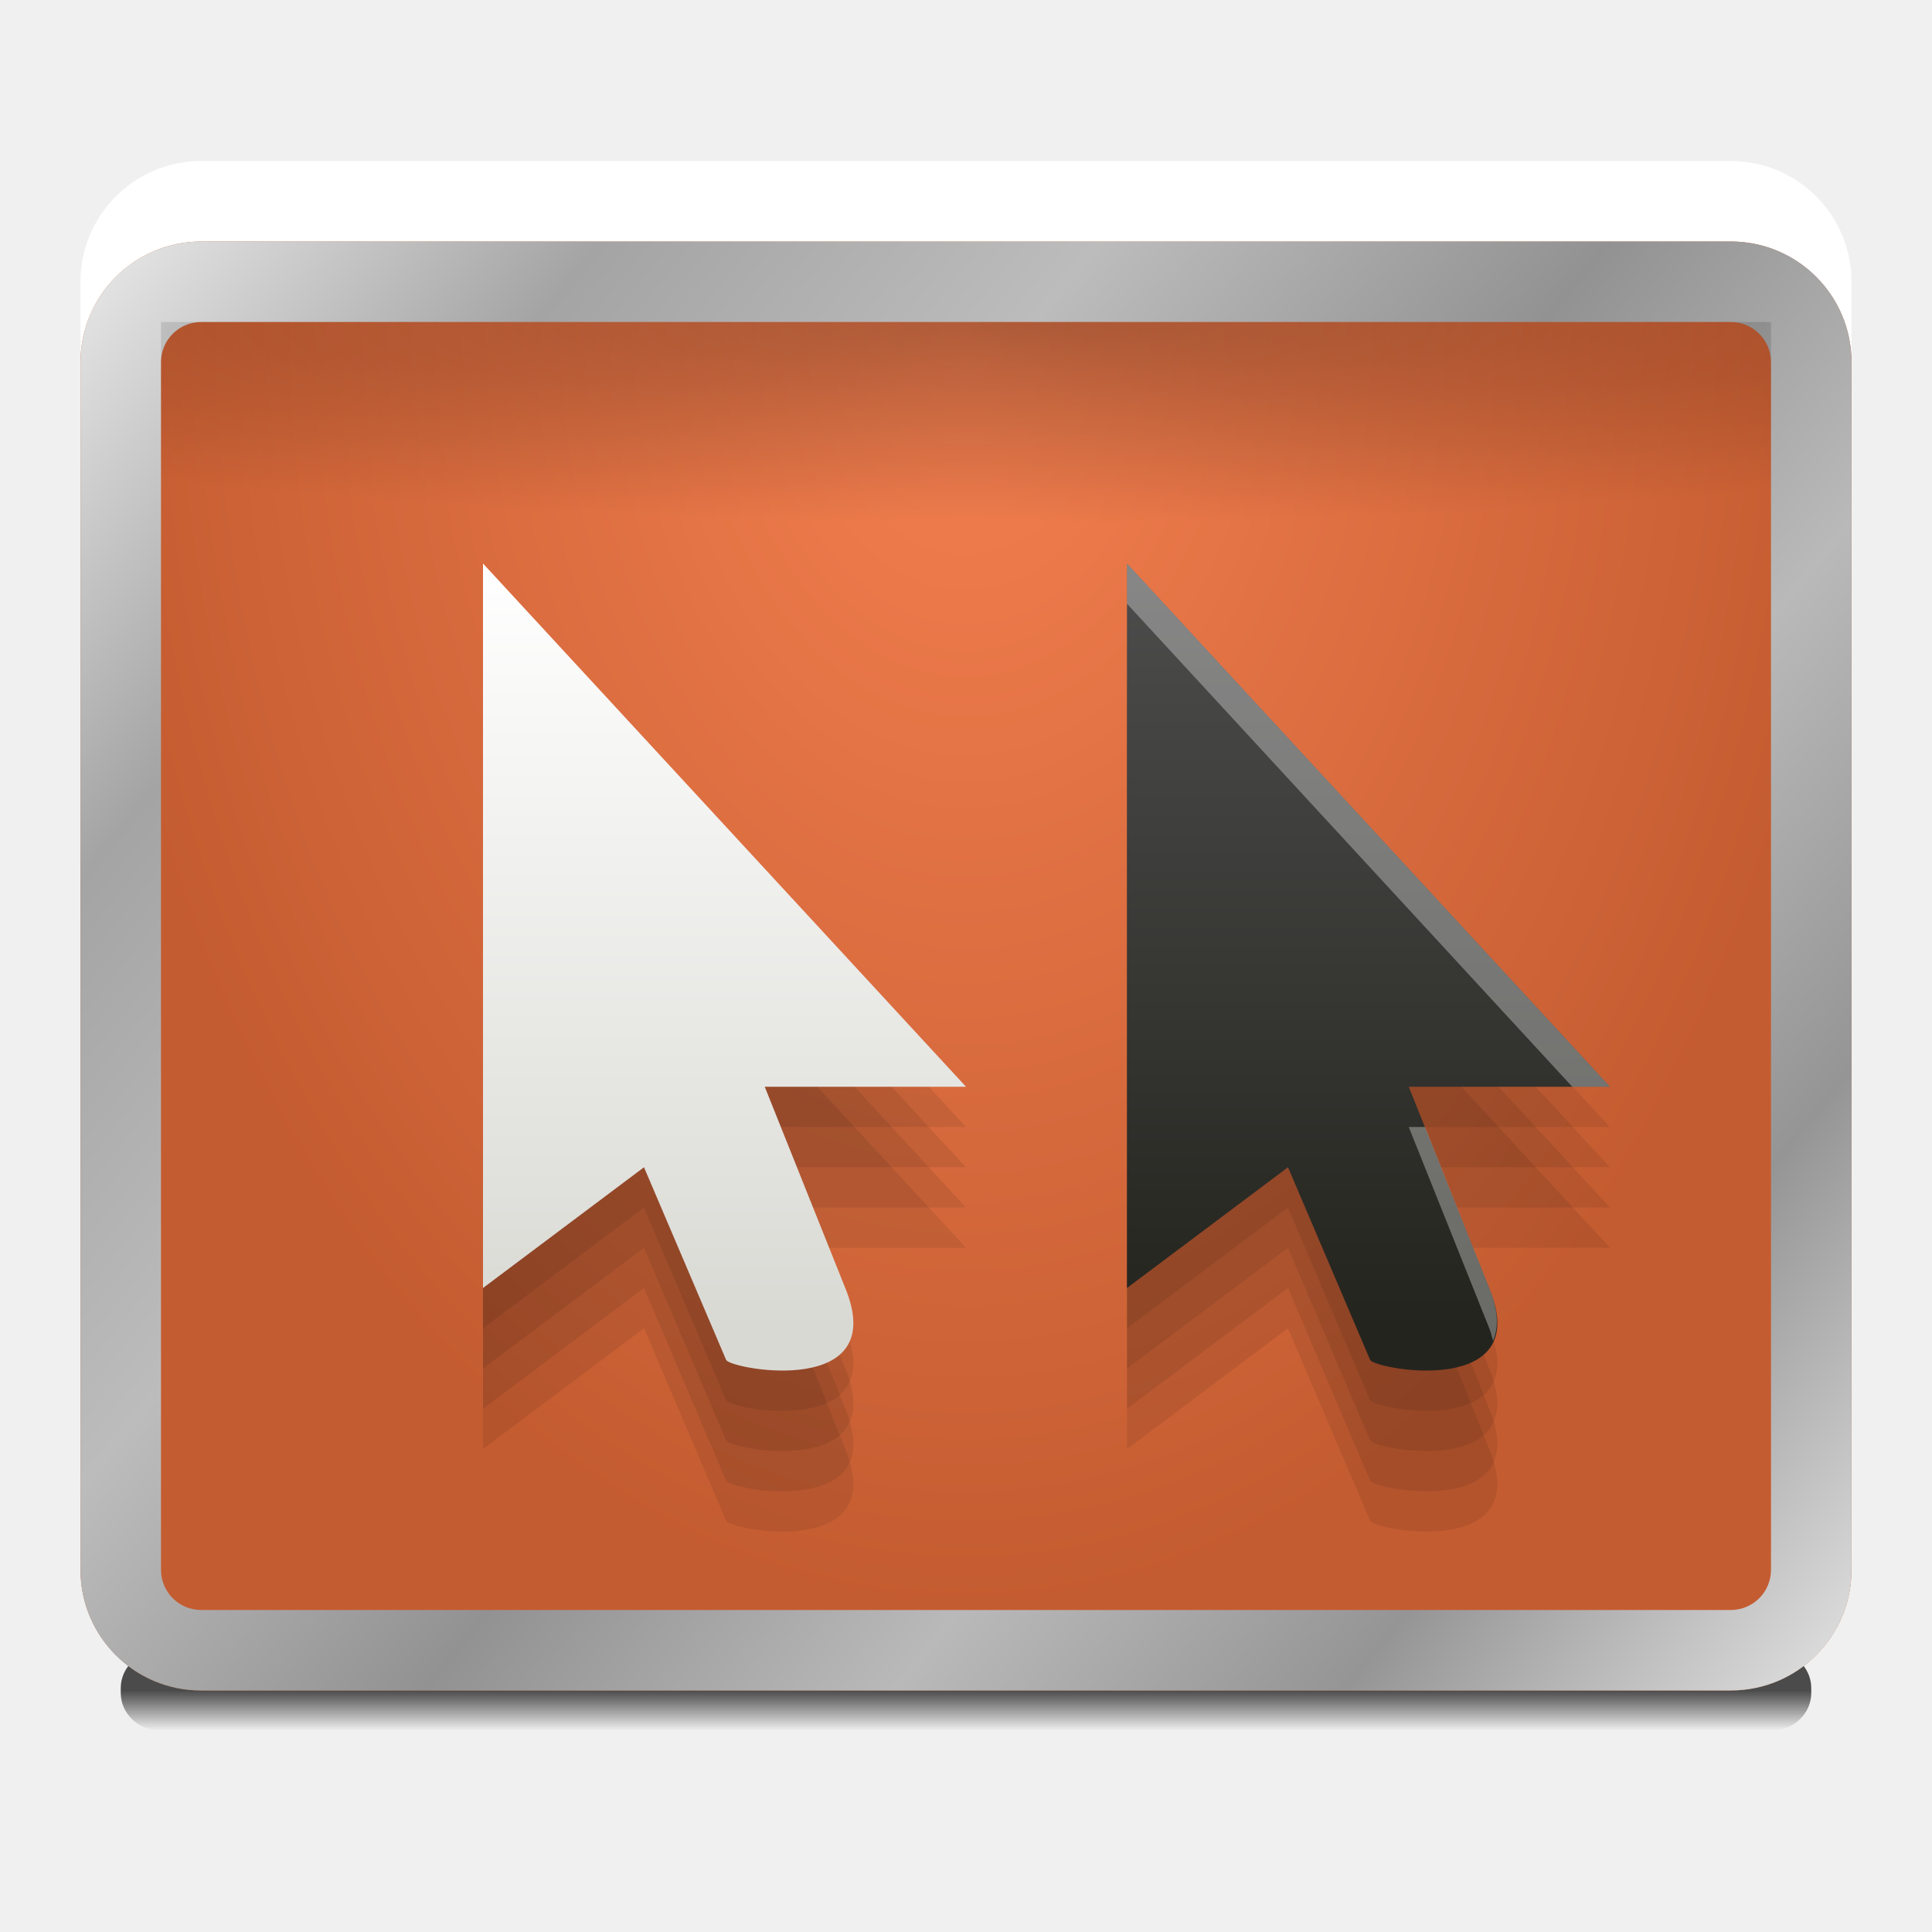
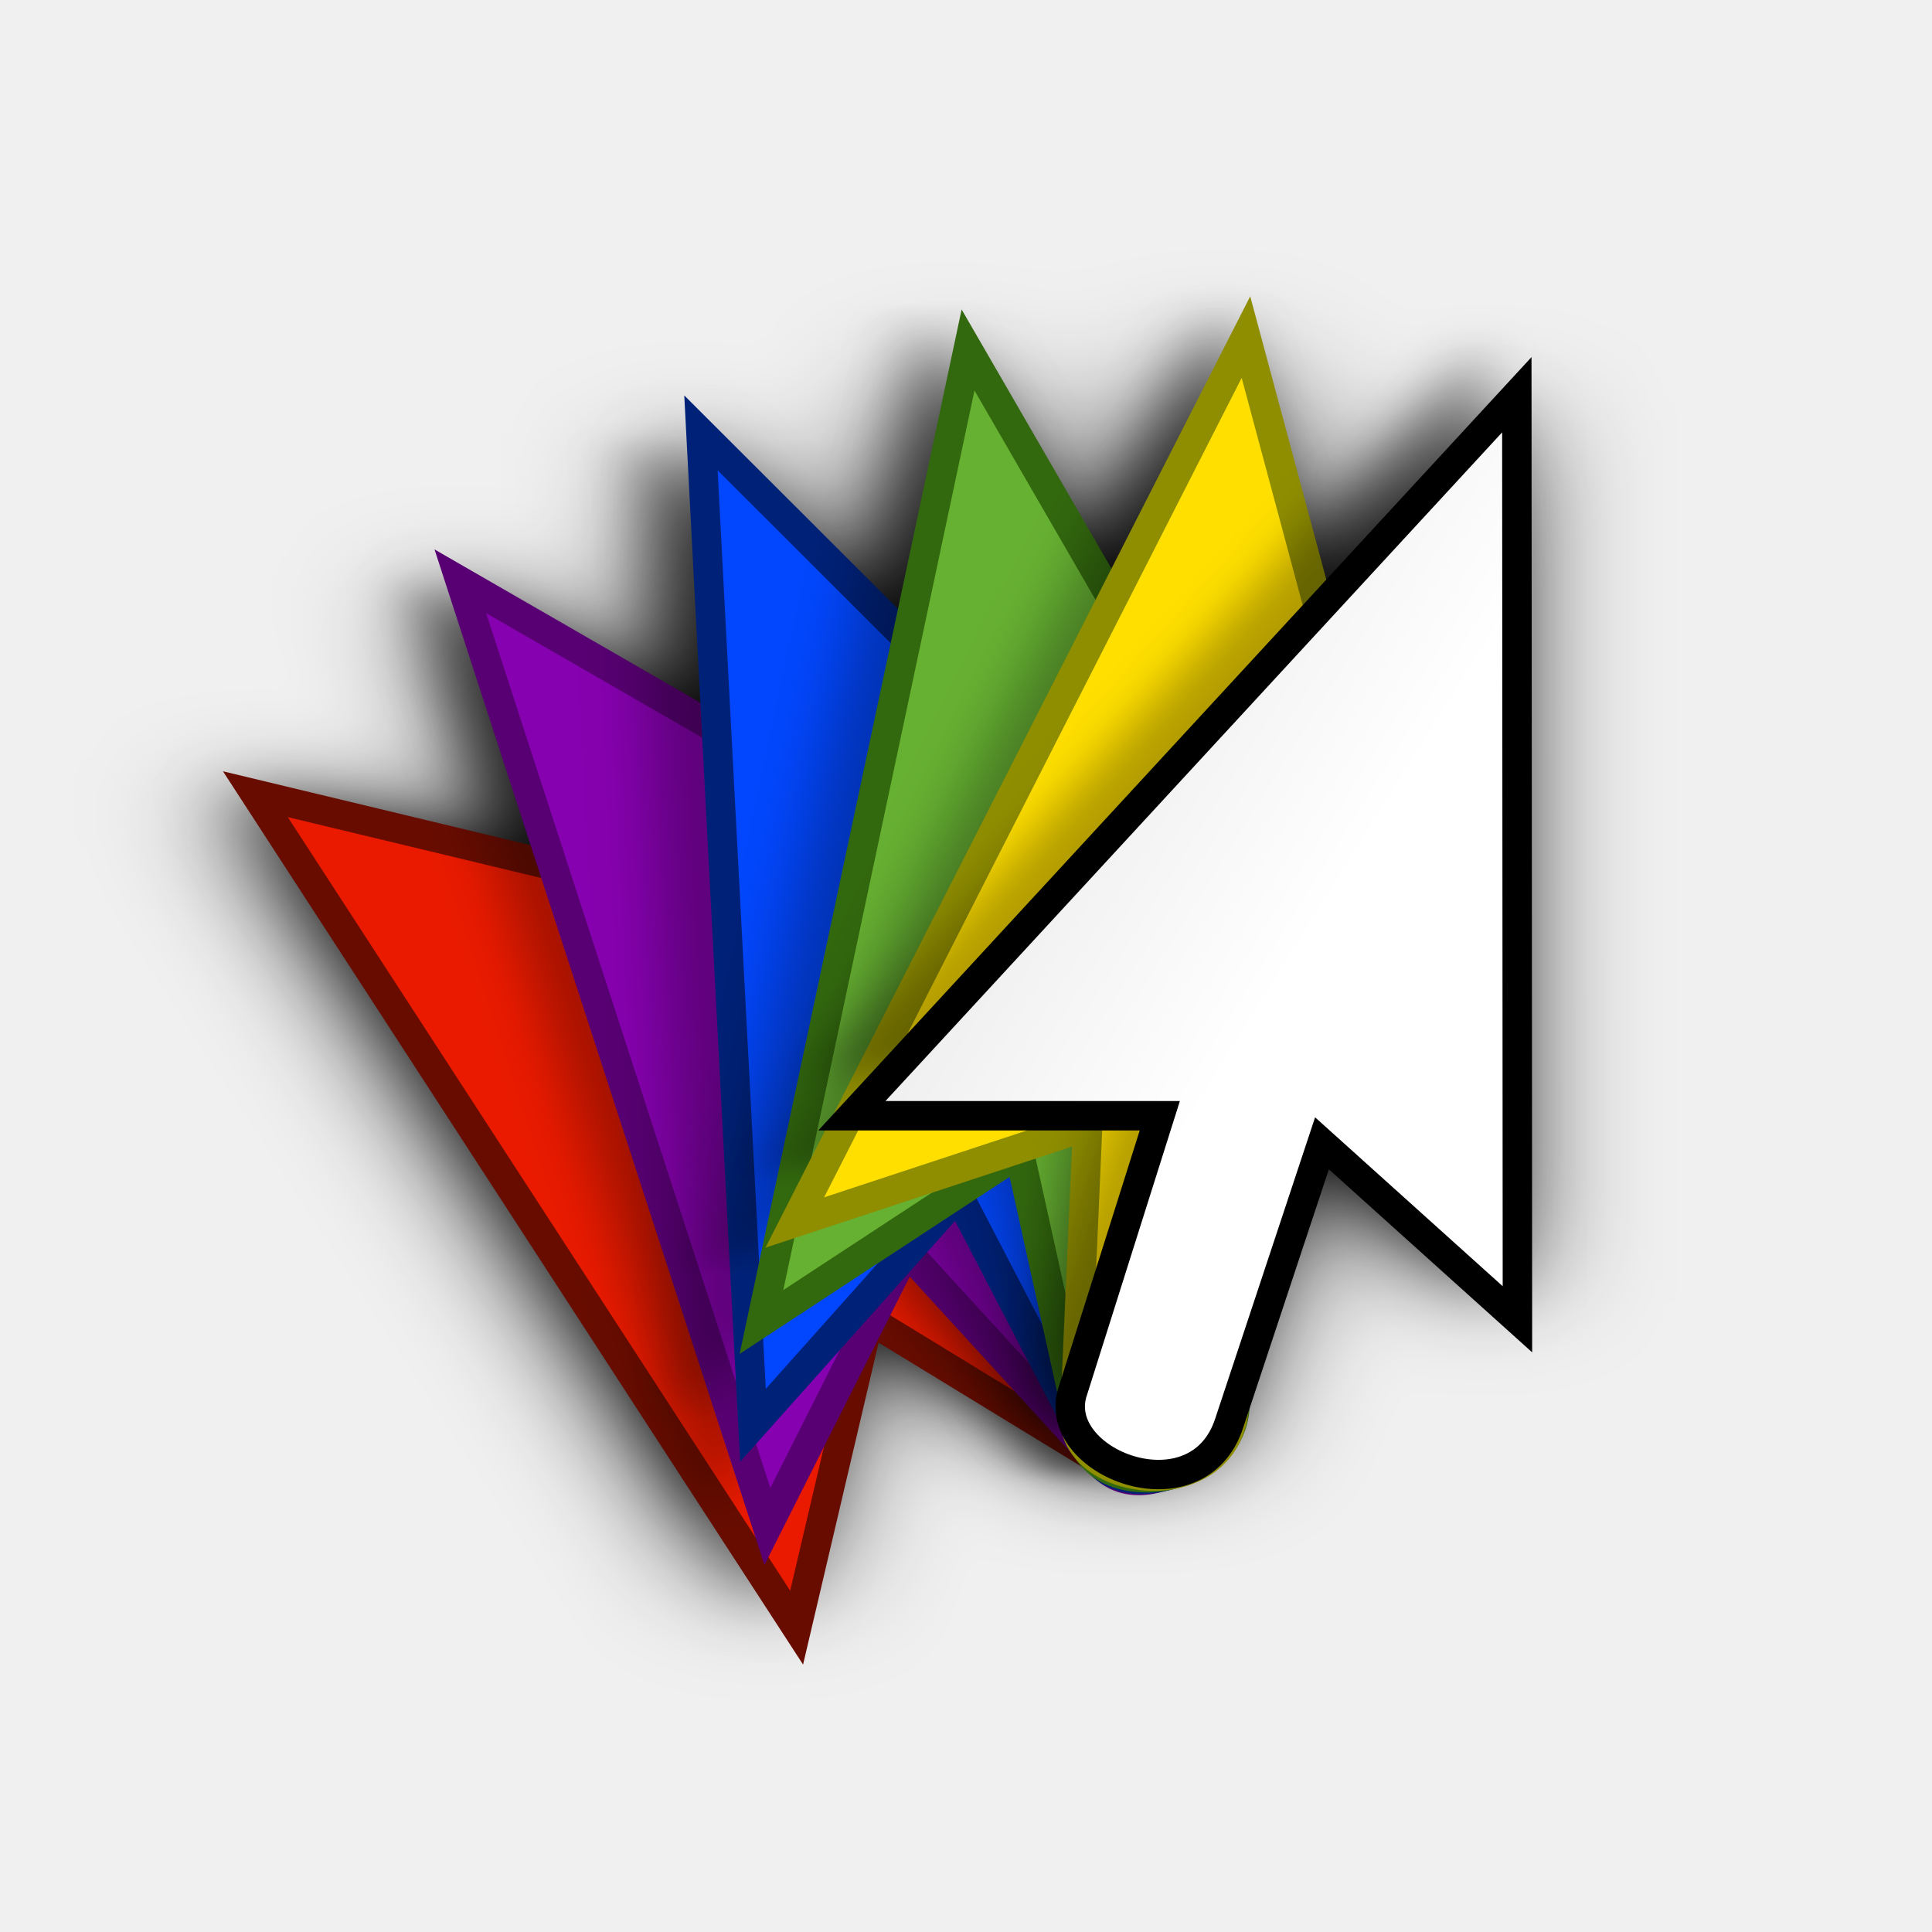
<svg xmlns="http://www.w3.org/2000/svg" xmlns:xlink="http://www.w3.org/1999/xlink" width="48" height="48" id="svg2985" version="1.1">
  <defs id="defs2987">
-     <linearGradient id="linearGradient3870">
-       <stop id="stop3872" offset="0" style="stop-color:#24241e;stop-opacity:1" />
-       <stop id="stop3874" offset="1" style="stop-color:#4d4d4d;stop-opacity:1" />
+     <linearGradient id="linearGradient3804">
+       <stop style="stop-color:#ffffff;stop-opacity:1;" offset="0" id="stop3806" />
+       <stop id="stop3815" offset="1" style="stop-color:#bfbfbf;stop-opacity:1;" />
    </linearGradient>
-     <linearGradient id="linearGradient3832">
-       <stop style="stop-color:#d9d9d4;stop-opacity:1" offset="0" id="stop3834" />
-       <stop style="stop-color:#ffffff;stop-opacity:1" offset="1" id="stop3836" />
+     <linearGradient id="linearGradient3826">
+       <stop style="stop-color:#0247fe;stop-opacity:1;" offset="0" id="stop3828" />
+       <stop id="stop3836" offset="1" style="stop-color:#0135be;stop-opacity:1;" />
    </linearGradient>
-     <linearGradient id="linearGradient3809">
-       <stop style="stop-color:#f58050;stop-opacity:1" offset="0" id="stop3811" />
-       <stop style="stop-color:#c45c31;stop-opacity:1" offset="1" id="stop3813" />
+     <linearGradient id="linearGradient3814">
+       <stop style="stop-color:#fe2712;stop-opacity:1;" offset="0" id="stop3816" />
+       <stop id="stop3824" offset="1" style="stop-color:#be1d0d;stop-opacity:1;" />
    </linearGradient>
-     <linearGradient id="linearGradient3927-5">
-       <stop id="stop3929-2" offset="0" style="stop-color:#eaeaea;stop-opacity:1" />
-       <stop style="stop-color:#a4a4a4;stop-opacity:1" offset="0.176" id="stop3931-3" />
-       <stop style="stop-color:#bcbcbc;stop-opacity:1" offset="0.345" id="stop3933-0" />
-       <stop style="stop-color:#929292;stop-opacity:1" offset="0.517" id="stop3935-3" />
-       <stop id="stop3937-3" offset="0.676" style="stop-color:#b9b9b9;stop-opacity:1" />
-       <stop style="stop-color:#959595;stop-opacity:1" offset="0.828" id="stop3939-5" />
-       <stop id="stop3941-0" offset="1" style="stop-color:#e3e3e3;stop-opacity:1" />
+     <linearGradient id="linearGradient3802">
+       <stop style="stop-color:#fefe33;stop-opacity:1;" offset="0" id="stop3804" />
+       <stop id="stop3812" offset="1" style="stop-color:#bebe26;stop-opacity:1;" />
    </linearGradient>
-     <linearGradient id="linearGradient4030-7">
-       <stop style="stop-color:#000000;stop-opacity:1;" offset="0" id="stop4032-1" />
-       <stop style="stop-color:#000000;stop-opacity:0;" offset="1" id="stop4034-3" />
+     <linearGradient id="linearGradient3790">
+       <stop style="stop-color:#ff6b00;stop-opacity:1;" offset="0" id="stop3792" />
+       <stop id="stop3838" offset="1" style="stop-color:#df5d00;stop-opacity:1;" />
    </linearGradient>
-     <linearGradient xlink:href="#linearGradient3927-5" id="linearGradient3284" gradientUnits="userSpaceOnUse" gradientTransform="translate(0,17)" x1="2" y1="5" x2="46" y2="41" />
-     <linearGradient xlink:href="#linearGradient4030-7" id="linearGradient3291" gradientUnits="userSpaceOnUse" gradientTransform="translate(2,13)" x1="6" y1="45" x2="6" y2="46" />
-     <linearGradient id="linearGradient3981-8">
-       <stop style="stop-color:#000000;stop-opacity:0.284" offset="0" id="stop3983-8" />
-       <stop style="stop-color:#000000;stop-opacity:0;" offset="1" id="stop3985-4" />
-     </linearGradient>
-     <radialGradient r="17" fy="26.3" fx="14.75" cy="26.3" cx="14.75" gradientTransform="matrix(1.6938162e-5,0.2941176,-2.048443,0,79.05022,19.66177)" gradientUnits="userSpaceOnUse" id="radialGradient3308" xlink:href="#linearGradient3981-8" />
-     <linearGradient xlink:href="#linearGradient3870" id="linearGradient3841" x1="17" y1="49" x2="17" y2="30" gradientUnits="userSpaceOnUse" gradientTransform="translate(16,-17)" />
-     <radialGradient xlink:href="#linearGradient3809" id="radialGradient3845" cx="24" cy="20.444" fx="24" fy="20.444" r="22" gradientTransform="matrix(-1.2793987e-8,1.454545,-1,0,44.44445,-10.90909)" gradientUnits="userSpaceOnUse" />
-     <linearGradient xlink:href="#linearGradient3832" id="linearGradient3866" gradientUnits="userSpaceOnUse" x1="17" y1="49" x2="17" y2="30" gradientTransform="translate(1,0)" />
-     <linearGradient xlink:href="#linearGradient3870" id="linearGradient3813" gradientUnits="userSpaceOnUse" gradientTransform="translate(17,0)" x1="17" y1="49" x2="17" y2="30" />
-     <linearGradient xlink:href="#linearGradient3870" id="linearGradient3817" gradientUnits="userSpaceOnUse" gradientTransform="translate(16,0)" x1="17" y1="49" x2="17" y2="30" />
+     <filter id="filter3842">
+       <feGaussianBlur stdDeviation="0.785" id="feGaussianBlur3844" />
+     </filter>
+     <radialGradient xlink:href="#linearGradient3826" id="radialGradient3832" cx="25.282" cy="39.457" fx="25.282" fy="39.457" r="8.601" gradientTransform="matrix(1,0,0,1.661401,0,-26.0968)" gradientUnits="userSpaceOnUse" />
+     <filter id="filter3930" x="-0.115" width="1.23" y="-0.126" height="1.251">
+       <feGaussianBlur stdDeviation="1.57" id="feGaussianBlur3932" />
+     </filter>
+     <radialGradient xlink:href="#linearGradient3826" id="radialGradient3965" gradientUnits="userSpaceOnUse" gradientTransform="matrix(1,0,0,1.661401,0,-26.0968)" cx="25.282" cy="39.457" fx="25.282" fy="39.457" r="8.601" />
+     <filter id="filter3977">
+       <feGaussianBlur stdDeviation="0.555" id="feGaussianBlur3979" />
+     </filter>
+     <linearGradient xlink:href="#linearGradient3804" id="linearGradient3810" x1="35" y1="39" x2="15" y2="19" gradientUnits="userSpaceOnUse" />
+     <linearGradient xlink:href="#linearGradient3804" id="linearGradient3048" gradientUnits="userSpaceOnUse" x1="35" y1="39" x2="15" y2="19" />
+     <linearGradient xlink:href="#linearGradient3804" id="linearGradient3051" gradientUnits="userSpaceOnUse" x1="35" y1="39" x2="15" y2="19" gradientTransform="translate(-0.08871405,5e-7)" />
+     <linearGradient xlink:href="#linearGradient3804" id="linearGradient3855" gradientUnits="userSpaceOnUse" gradientTransform="matrix(0.9743458,-0.2249511,0.2249454,0.9743704,-8.485988,6.250223)" x1="35" y1="39" x2="15" y2="19" />
  </defs>
  <g id="layer1" transform="translate(0,-16)">
-     <rect style="opacity:0.685;fill:url(#linearGradient3291);fill-opacity:1;stroke:none" id="rect4020-0" width="42" height="2" x="3" y="57" rx="1" ry="0.938" />
-     <rect ry="3" rx="3" y="20" x="2" height="36" width="44" id="rect3943-4" style="fill:#ffffff;fill-opacity:1;stroke:none" />
-     <rect style="fill:url(#radialGradient3845);fill-opacity:1;stroke:none" id="rect3977-7" width="44" height="36" x="2" y="22" rx="3" ry="3" />
-     <path style="fill:url(#linearGradient3284);fill-opacity:1;stroke:none" d="m 5,22 c -1.662,0 -3,1.338 -3,3 l 0,30 c 0,1.662 1.338,3 3,3 l 38,0 c 1.662,0 3,-1.338 3,-3 l 0,-30 c 0,-1.662 -1.338,-3 -3,-3 z m 0,2 38,0 c 0.554,0 1,0.446 1,1 l 0,30 c 0,0.554 -0.446,1 -1,1 L 5,56 C 4.446,56 4,55.554 4,55 L 4,25 c 0,-0.554 0.446,-1 1,-1 z" id="path3919-9" />
-     <rect style="fill:url(#radialGradient3308);fill-opacity:1;stroke:none" id="rect3964-1" width="40" height="5" x="4" y="24" rx="0" ry="0" />
-     <g id="g3801" transform="translate(1,0)">
-       <path style="opacity:0.083;fill:#000000;stroke:none" d="m 11,52 0,-18 12,13 -5,0 2,5 c 1.113,2.709 -2.735,2.044 -2.956,1.795 L 15,49 z" id="path3803" />
-       <path id="path3805" d="m 11,51 0,-18 12,13 -5,0 2,5 c 1.113,2.709 -2.735,2.044 -2.956,1.795 L 15,48 z" style="opacity:0.083;fill:#000000;stroke:none" />
-       <path id="path3807" d="m 11,50 0,-18 12,13 -5,0 2,5 c 1.113,2.709 -2.735,2.044 -2.956,1.795 L 15,47 z" style="opacity:0.083;fill:#000000;stroke:none" />
-       <path id="path3809" d="m 11,49 0,-18 12,13 -5,0 2,5 c 1.113,2.709 -2.735,2.044 -2.956,1.795 L 15,46 z" style="opacity:0.083;fill:#000000;stroke:none" />
+     <g id="g3934" transform="matrix(0.9743701,-0.2249511,0.2249511,0.9743701,40.4798,8.103381)">
+       <g id="g3911" transform="translate(-48.51892,-12.87745)" style="fill:#000000;fill-opacity:1;stroke:none;filter:url(#filter3930)">
+         <path style="color:#000000;fill:#000000;fill-opacity:1;fill-rule:nonzero;stroke:none;stroke-width:0.731;marker:none;visibility:visible;display:block;overflow:visible;enable-background:accumulate" id="path3914" d="m 8.528,31.789 8.444,23.2 3.472,-7.055 5.151,5.047 c 1.318,1.392 4.56,-1.293 2.696,-3.118 l -5.181,-5.226 6.462,-2.352 z" />
+         <path d="m 14.679,27.779 2.152,24.595 4.899,-5.892 3.515,6.222 c 0.875,1.689 4.506,-0.048 3.233,-2.298 l -3.5,-6.402 6.51,-0.57 z" id="path3916" style="color:#000000;fill:#000000;fill-opacity:1;fill-rule:nonzero;stroke:none;stroke-width:0.731;marker:none;visibility:visible;display:block;overflow:visible;enable-background:accumulate" />
+         <path style="color:#000000;fill:#000000;fill-opacity:1;fill-rule:nonzero;stroke:none;stroke-width:0.731;marker:none;visibility:visible;display:block;overflow:visible;enable-background:accumulate" id="path3918" d="m 21.334,25.532 -4.287,24.314 6.257,-4.423 1.785,6.919 c 0.408,1.858 4.365,1.12 3.718,-1.383 l -1.723,-7.09 6.435,1.135 z" />
+         <path d="m 28.262,25.018 -10.434,22.376 7.189,-2.653 -0.067,7.145 c -0.087,1.901 3.926,2.211 3.949,-0.374 l 0.17,-7.294 5.922,2.762 z" id="path3920" style="color:#000000;fill:#000000;fill-opacity:1;fill-rule:nonzero;stroke:none;stroke-width:0.731;marker:none;visibility:visible;display:block;overflow:visible;enable-background:accumulate" />
+         <path style="color:#000000;fill:#000000;fill-opacity:1;fill-rule:nonzero;stroke:none;stroke-width:0.731;marker:none;visibility:visible;display:block;overflow:visible;enable-background:accumulate" id="path3922" d="m 35.062,26.259 -15.87,18.913 7.63,-0.702 -1.914,6.885 c -0.576,1.813 3.22,3.152 3.911,0.661 l 2.052,-7.002 5.006,4.2 z" />
+         <path style="color:#000000;fill:#000000;fill-opacity:1;fill-rule:nonzero;stroke:none;stroke-width:0.731;marker:none;visibility:visible;display:block;overflow:visible;enable-background:accumulate" id="path3924" d="m 41.352,29.189 -20.224,14.161 7.552,1.297 -3.631,6.155 c -1.025,1.603 2.295,3.878 3.607,1.651 l 3.795,-6.232 3.748,5.353 z" />
+       </g>
+       <g style="opacity:0.5;fill:#000000;fill-opacity:1;stroke:none;filter:url(#filter3842)" transform="translate(-48.51892,-12.87745)" id="g3012">
+         <path d="m 8.528,31.789 8.444,23.2 3.472,-7.055 5.151,5.047 c 1.318,1.392 4.56,-1.293 2.696,-3.118 l -5.181,-5.226 6.462,-2.352 z" id="path3014" style="color:#000000;fill:#000000;fill-opacity:1;fill-rule:nonzero;stroke:none;stroke-width:0.731;marker:none;visibility:visible;display:block;overflow:visible;enable-background:accumulate" />
+         <path style="color:#000000;fill:#000000;fill-opacity:1;fill-rule:nonzero;stroke:none;stroke-width:0.731;marker:none;visibility:visible;display:block;overflow:visible;enable-background:accumulate" id="path3016" d="m 14.679,27.779 2.152,24.595 4.899,-5.892 3.515,6.222 c 0.875,1.689 4.506,-0.048 3.233,-2.298 l -3.5,-6.402 6.51,-0.57 z" />
+         <path d="m 21.334,25.532 -4.287,24.314 6.257,-4.423 1.785,6.919 c 0.408,1.858 4.365,1.12 3.718,-1.383 l -1.723,-7.09 6.435,1.135 z" id="path3018" style="color:#000000;fill:#000000;fill-opacity:1;fill-rule:nonzero;stroke:none;stroke-width:0.731;marker:none;visibility:visible;display:block;overflow:visible;enable-background:accumulate" />
+         <path style="color:#000000;fill:#000000;fill-opacity:1;fill-rule:nonzero;stroke:none;stroke-width:0.731;marker:none;visibility:visible;display:block;overflow:visible;enable-background:accumulate" id="path3020" d="m 28.262,25.018 -10.434,22.376 7.189,-2.653 -0.067,7.145 c -0.087,1.901 3.926,2.211 3.949,-0.374 l 0.17,-7.294 5.922,2.762 z" />
+         <path d="m 35.062,26.259 -15.87,18.913 7.63,-0.702 -1.914,6.885 c -0.576,1.813 3.22,3.152 3.911,0.661 l 2.052,-7.002 5.006,4.2 z" id="path3022" style="color:#000000;fill:#000000;fill-opacity:1;fill-rule:nonzero;stroke:none;stroke-width:0.731;marker:none;visibility:visible;display:block;overflow:visible;enable-background:accumulate" />
+         <path d="m 41.352,29.189 -20.224,14.161 7.552,1.297 -3.631,6.155 c -1.025,1.603 2.295,3.878 3.607,1.651 l 3.795,-6.232 3.748,5.353 z" id="path3024" style="color:#000000;fill:#000000;fill-opacity:1;fill-rule:nonzero;stroke:none;stroke-width:0.731;marker:none;visibility:visible;display:block;overflow:visible;enable-background:accumulate" />
+       </g>
    </g>
-     <g id="g3795" transform="translate(17,0)">
-       <path id="path3868" d="m 11,52 0,-18 12,13 -5,0 2,5 c 1.113,2.709 -2.735,2.044 -2.956,1.795 L 15,49 z" style="opacity:0.083;fill:#000000;stroke:none" />
-       <path style="opacity:0.083;fill:#000000;stroke:none" d="m 11,51 0,-18 12,13 -5,0 2,5 c 1.113,2.709 -2.735,2.044 -2.956,1.795 L 15,48 z" id="path3025" />
-       <path style="opacity:0.083;fill:#000000;stroke:none" d="m 11,50 0,-18 12,13 -5,0 2,5 c 1.113,2.709 -2.735,2.044 -2.956,1.795 L 15,47 z" id="path3023" />
-       <path style="opacity:0.083;fill:#000000;stroke:none" d="m 11,49 0,-18 12,13 -5,0 2,5 c 1.113,2.709 -2.735,2.044 -2.956,1.795 L 15,46 z" id="path3021" />
+     <path style="color:#000000;fill:#e91a00;fill-opacity:1;fill-rule:nonzero;stroke:#680c00;stroke-width:0.731;stroke-opacity:1;marker:none;visibility:visible;display:block;overflow:visible;enable-background:accumulate" id="path6242" d="m 6.345,35.732 13.447,20.706 1.796,-7.656 6.154,3.759 c 1.598,1.06 4.153,-2.286 1.926,-3.645 l -6.224,-3.926 5.767,-3.745 z" />
+     <path transform="matrix(0.2923717,-0.9563048,0.9563048,0.2923717,-28.40834,59.19416)" d="m 38.912,28.249 -20.224,14.161 7.552,1.297 -3.631,6.155 c -1.025,1.603 2.295,3.878 3.607,1.651 l 3.795,-6.232 3.748,5.353 z" id="path3995" style="opacity:0.3;color:#000000;fill:#000000;fill-opacity:1;fill-rule:nonzero;stroke:none;stroke-width:0.731;marker:none;visibility:visible;display:block;overflow:visible;filter:url(#filter3977);enable-background:accumulate" />
+     <path d="m 11.437,30.442 7.629,23.481 3.448,-6.843 4.824,5.271 c 1.233,1.449 4.379,-1.061 2.634,-2.967 l -4.85,-5.451 6.215,-2.019 z" id="path2994" style="color:#000000;fill:#8601af;fill-opacity:1;fill-rule:nonzero;stroke:#580073;stroke-width:0.731;stroke-opacity:1;marker:none;visibility:visible;display:block;overflow:visible;enable-background:accumulate" />
+     <path style="opacity:0.3;color:#000000;fill:#000000;fill-opacity:1;fill-rule:nonzero;stroke:none;stroke-width:0.731;marker:none;visibility:visible;display:block;overflow:visible;filter:url(#filter3977);enable-background:accumulate" id="path3993" d="m 38.912,28.249 -20.224,14.161 7.552,1.297 -3.631,6.155 c -1.025,1.603 2.295,3.878 3.607,1.651 l 3.795,-6.232 3.748,5.353 z" transform="matrix(0.5299193,-0.8480481,0.8480481,0.5299193,-28.84229,44.70202)" />
+     <path style="color:#000000;fill:#0247fe;fill-opacity:1;fill-rule:nonzero;stroke:#002178;stroke-width:0.731;stroke-opacity:1;marker:none;visibility:visible;display:block;overflow:visible;enable-background:accumulate" id="path3764" d="m 17.415,26.755 1.292,24.656 5.102,-5.717 3.295,6.34 c 0.816,1.719 4.505,0.109 3.312,-2.184 l -3.274,-6.52 6.526,-0.342 z" />
+     <path transform="matrix(0.7313537,-0.6819984,0.6819984,0.7313537,-24.83954,29.42038)" d="m 38.912,28.249 -20.224,14.161 7.552,1.297 -3.631,6.155 c -1.025,1.603 2.295,3.878 3.607,1.651 l 3.795,-6.232 3.748,5.353 z" id="path3991" style="opacity:0.3;color:#000000;fill:#000000;fill-opacity:1;fill-rule:nonzero;stroke:none;stroke-width:0.731;marker:none;visibility:visible;display:block;overflow:visible;filter:url(#filter3977);enable-background:accumulate" />
+     <path d="m 24.051,24.695 -5.133,24.15 6.408,-4.202 1.542,6.977 c 0.343,1.871 4.323,1.271 3.764,-1.252 l -1.475,-7.146 6.392,1.359 z" id="path3766" style="color:#000000;fill:#66b032;fill-opacity:1;fill-rule:nonzero;stroke:#32680e;stroke-width:0.731;stroke-opacity:1;marker:none;visibility:visible;display:block;overflow:visible;enable-background:accumulate" />
+     <path style="opacity:0.3;color:#000000;fill:#000000;fill-opacity:1;fill-rule:nonzero;stroke:none;stroke-width:0.731;marker:none;visibility:visible;display:block;overflow:visible;filter:url(#filter3977);enable-background:accumulate" id="path3989" d="m 38.912,28.249 -20.224,14.161 7.552,1.297 -3.631,6.155 c -1.025,1.603 2.295,3.878 3.607,1.651 l 3.795,-6.232 3.748,5.353 z" transform="matrix(0.8829476,-0.4694716,0.4694716,0.8829476,-17.33438,16.62064)" />
+     <path style="color:#000000;fill:#ffdf00;fill-opacity:1;fill-rule:nonzero;stroke:#8f8d00;stroke-width:0.731;stroke-opacity:1;marker:none;visibility:visible;display:block;overflow:visible;enable-background:accumulate" id="path3768" d="m 30.955,24.375 -11.209,21.998 7.277,-2.4 -0.316,7.139 c -0.153,1.896 3.847,2.347 3.96,-0.236 l 0.425,-7.284 5.822,2.967 z" />
+     <path d="m 39.725,27.561 -20.224,14.161 7.552,1.297 -3.631,6.155 c -1.025,1.603 2.295,3.878 3.607,1.651 l 3.795,-6.232 3.748,5.353 z" id="path3975" style="opacity:0.3;color:#000000;fill:#000000;fill-opacity:1;fill-rule:nonzero;stroke:none;stroke-width:0.731;marker:none;visibility:visible;display:block;overflow:visible;filter:url(#filter3977);enable-background:accumulate" transform="matrix(0.9743701,-0.2249511,0.2249511,0.9743701,-8.111998,6.448527)" />
+     <path style="color:#000000;fill:url(#linearGradient3855);fill-opacity:1;fill-rule:nonzero;stroke:#000000;stroke-width:0.731;stroke-opacity:1;marker:none;visibility:visible;display:block;overflow:visible;enable-background:accumulate" id="path3772" d="M 37.685,25.807 21.165,43.72 l 7.65,8e-5 -2.153,6.814 c -0.638,1.792 3.108,3.262 3.886,0.797 l 2.296,-6.926 4.856,4.372 z" />
+     <g transform="matrix(0.7119241,-0.1643606,0.1643606,0.7119241,1.281608,15.72323)" id="g3851" style="fill:#0000ff;fill-opacity:0;stroke:none">
+       <path style="color:#000000;fill:#0000ff;fill-opacity:0;fill-rule:nonzero;stroke:none;stroke-width:1;marker:none;visibility:visible;display:block;overflow:visible;enable-background:accumulate" id="path3853" d="M 2,28.247 13.557,60 l 4.753,-9.656 7.049,6.908 c 1.804,1.905 6.242,-1.77 3.691,-4.267 L 21.958,45.831 30.802,42.612 z" />
+       <path d="m 10.419,22.76 2.945,33.662 6.705,-8.064 4.81,8.515 c 1.198,2.312 6.167,-0.066 4.425,-3.145 l -4.79,-8.762 8.909,-0.779 z" id="path3855" style="color:#000000;fill:#0000ff;fill-opacity:0;fill-rule:nonzero;stroke:none;stroke-width:1;marker:none;visibility:visible;display:block;overflow:visible;enable-background:accumulate" />
+       <path style="color:#000000;fill:#0000ff;fill-opacity:0;fill-rule:nonzero;stroke:none;stroke-width:1;marker:none;visibility:visible;display:block;overflow:visible;enable-background:accumulate" id="path3857" d="M 19.527,19.684 13.659,52.961 l 8.564,-6.053 2.443,9.47 c 0.559,2.543 5.974,1.532 5.089,-1.893 l -2.359,-9.703 8.808,1.553 z" />
+       <path d="M 29.01,18.98 14.729,49.605 l 9.839,-3.631 -0.092,9.779 c -0.118,2.601 5.374,3.026 5.405,-0.511 l 0.233,-9.983 8.106,3.78 z" id="path3859" style="color:#000000;fill:#0000ff;fill-opacity:0;fill-rule:nonzero;stroke:none;stroke-width:1;marker:none;visibility:visible;display:block;overflow:visible;enable-background:accumulate" />
+       <path style="color:#000000;fill:#0000ff;fill-opacity:0;fill-rule:nonzero;stroke:none;stroke-width:1;marker:none;visibility:visible;display:block;overflow:visible;enable-background:accumulate" id="path3861" d="M 38.315,20.678 16.595,46.564 27.038,45.603 24.419,55.026 c -0.788,2.482 4.407,4.314 5.353,0.905 l 2.809,-9.583 6.851,5.749 z" />
+       <path style="color:#000000;fill:#0000ff;fill-opacity:0;fill-rule:nonzero;stroke:none;stroke-width:1;marker:none;visibility:visible;display:block;overflow:visible;enable-background:accumulate" id="path3863" d="m 46.925,24.689 -27.68,19.382 10.336,1.775 -4.969,8.423 c -1.403,2.194 3.141,5.308 4.937,2.26 l 5.194,-8.529 5.13,7.326 z" />
    </g>
-     <path id="path3864" d="m 12,48 0,-18 12,13 -5,0 2,5 c 1.113,2.709 -2.735,2.044 -2.956,1.795 L 16,45 z" style="fill:url(#linearGradient3866);fill-opacity:1;stroke:none" />
-     <path id="path3811" d="m 28,48 0,-18 12,13 -5,0 2,5 c 1.113,2.709 -2.735,2.044 -2.956,1.795 L 32,45 z" style="fill:url(#linearGradient3813);fill-opacity:1;stroke:none" />
-     <path style="opacity:0.323;fill:#ffffff;fill-opacity:1;stroke:none" d="M 28,30 28,31 39.062,43 40,43 28,30 z m 7,14 2,5 c 0.046,0.112 0.064,0.212 0.094,0.312 C 37.229,49.004 37.24,48.585 37,48 L 35.406,44 35,44 z" id="path3828" />
  </g>
</svg>
